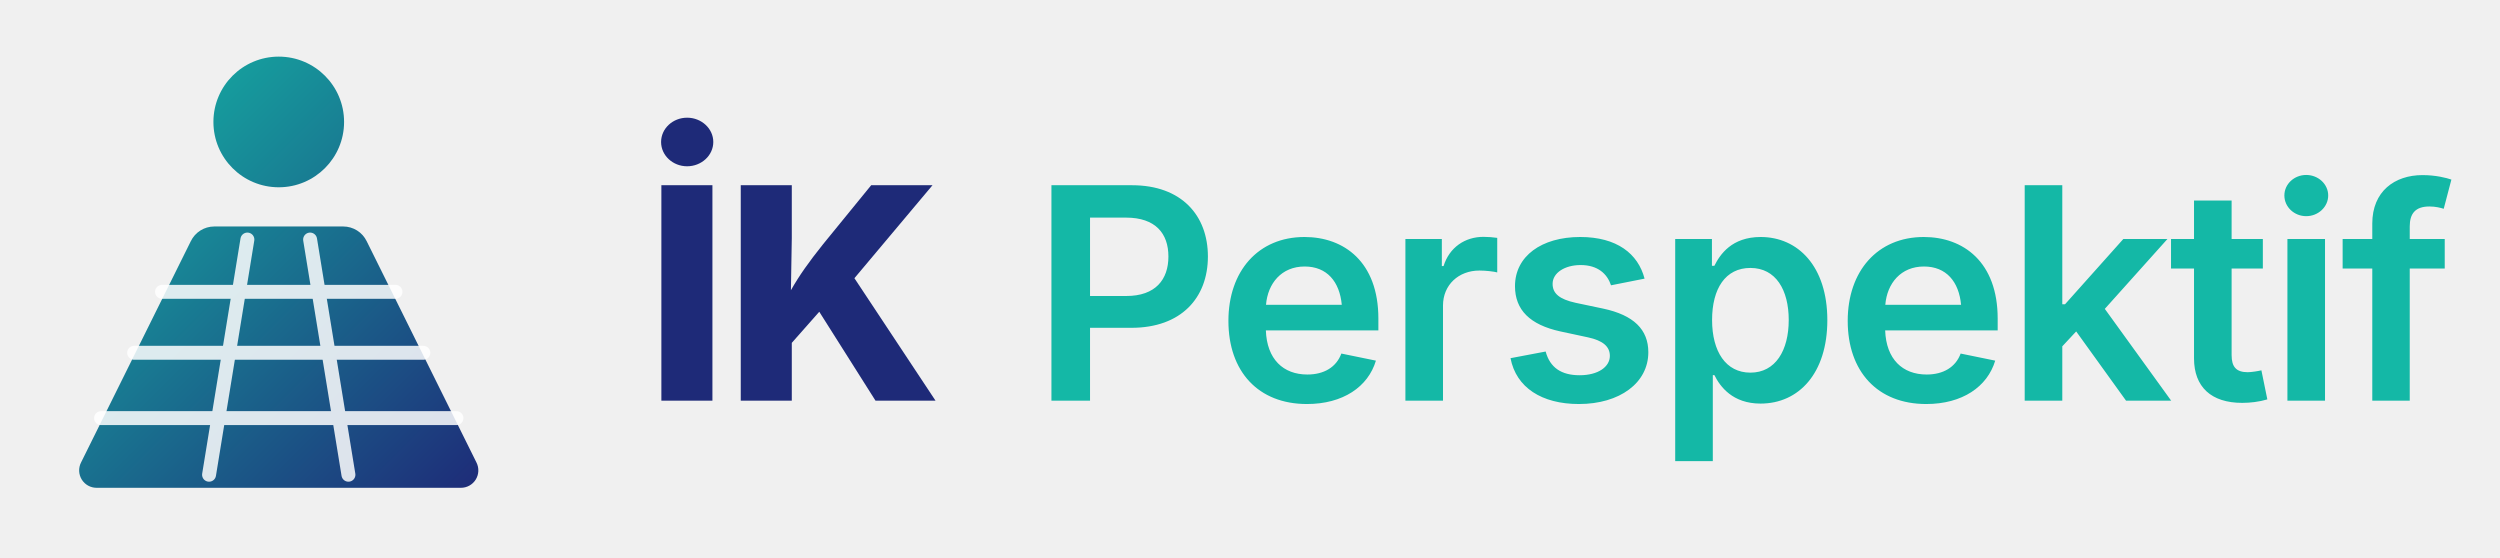
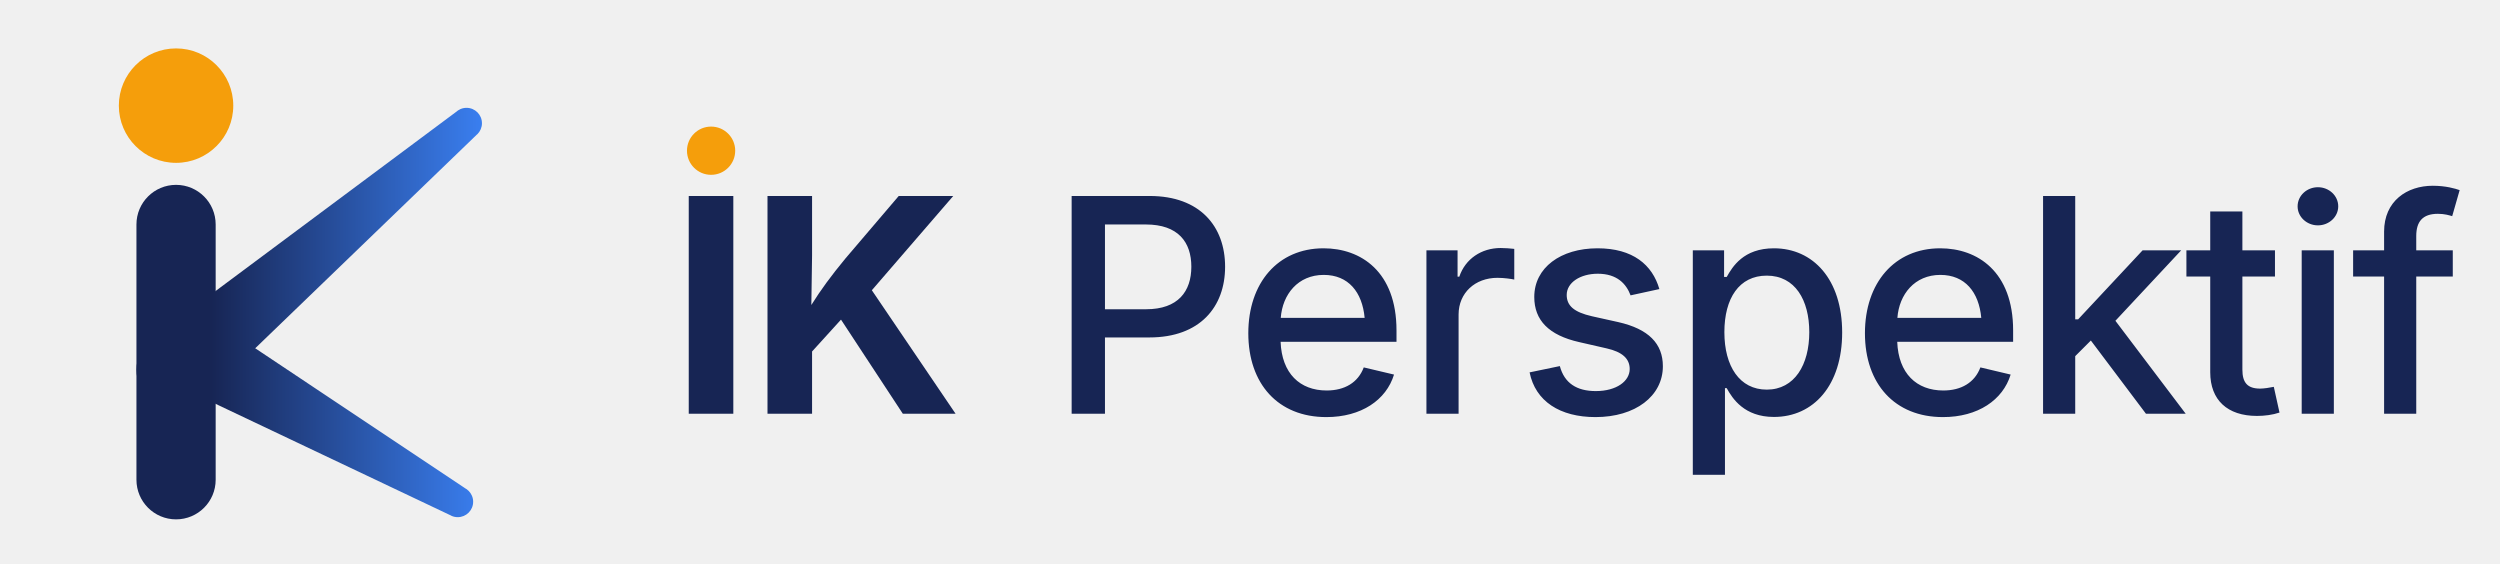
- <svg xmlns="http://www.w3.org/2000/svg" viewBox="0 0 287 64" width="287" height="64" role="img" aria-label="İK Perspektif">
+ <svg xmlns="http://www.w3.org/2000/svg" viewBox="0 0 284 64" width="284" height="64" role="img" aria-label="İK Perspektif">
  <defs>
-     <linearGradient id="g" x1="8" y1="8" x2="56" y2="56" gradientUnits="userSpaceOnUse">
-       <stop offset="0" stop-color="#14B8A6" />
-       <stop offset="1" stop-color="#1E2A78" />
+     <linearGradient id="k" x1="24" y1="0" x2="56" y2="0" gradientUnits="userSpaceOnUse">
+       <stop offset="0" stop-color="#172554" />
+       <stop offset="1" stop-color="#3B82F6" />
    </linearGradient>
  </defs>
-   <circle cx="32" cy="14" r="7.5" fill="url(#g)" />
-   <path d="M24.6 26h14.8a3 3 0 0 1 2.7 1.7l12.6 25.4A2 2 0 0 1 52.9 56H11.1a2 2 0 0 1-1.8-2.9l12.6-25.4a3 3 0 0 1 2.7-1.7z" fill="url(#g)" />
-   <g stroke="#FFFFFF" stroke-width="1.6" stroke-linecap="round" opacity="0.85" fill="none">
-     <path d="M18.6 33.5h26.8M15.4 40.5h33.2M11.6 48h40.8" />
-     <path d="M28.4 27.5 24 54.5M35.6 27.5 40 54.5" />
-   </g>
-   <path fill="#1E2A78" d="M81.786 21.264H75.926V46.0H81.786ZM78.881 19.089C80.524 19.089 81.886 17.844 81.886 16.3C81.886 14.756 80.524 13.511 78.881 13.511C77.237 13.511 75.893 14.756 75.893 16.3C75.893 17.844 77.237 19.089 78.881 19.089ZM85.038 46.0H90.898V39.359L94.052 35.79L100.51 46.0H107.4L98.087 31.938L107.051 21.264H100.012L94.501 28.021C92.84 30.096 91.761 31.623 90.798 33.316L90.898 27.34V21.264H85.038Z" />
-   <path fill="#14B8A6" d="M120.704 46.0H125.136V37.633H129.884C135.595 37.633 138.667 34.196 138.667 29.448C138.667 24.733 135.645 21.264 129.951 21.264H120.704ZM125.136 33.98V24.982H129.27C132.657 24.982 134.134 26.809 134.134 29.448C134.134 32.088 132.657 33.98 129.303 33.98ZM150.036 46.382C154.17 46.382 157.059 44.406 157.955 41.401L153.988 40.588C153.406 42.165 151.979 42.995 150.086 42.995C147.314 42.995 145.438 41.235 145.321 37.932H158.238V36.57C158.238 30.062 154.286 27.207 149.754 27.207C144.442 27.207 141.022 31.125 141.022 36.836C141.022 42.646 144.442 46.382 150.036 46.382ZM145.338 34.993C145.537 32.52 147.131 30.594 149.771 30.594C152.344 30.594 153.788 32.337 154.037 34.993ZM161.34 46.0H165.656V35.076C165.656 32.719 167.432 31.059 169.84 31.059C170.603 31.059 171.516 31.175 171.882 31.274V27.307C171.467 27.24 170.786 27.19 170.304 27.19C168.179 27.19 166.387 28.402 165.722 30.544H165.523V27.439H161.34ZM181.259 46.382C185.941 46.382 189.228 43.958 189.228 40.438C189.228 37.832 187.551 36.172 184.032 35.425L180.877 34.761C178.985 34.346 178.238 33.665 178.238 32.586C178.238 31.324 179.632 30.428 181.458 30.428C183.451 30.428 184.513 31.457 184.945 32.752L188.796 31.988C188.049 29.116 185.609 27.207 181.409 27.207C176.959 27.207 173.921 29.415 173.921 32.852C173.921 35.574 175.631 37.284 179.134 38.048L182.305 38.729C183.998 39.094 184.812 39.774 184.812 40.854C184.812 42.115 183.467 43.078 181.342 43.078C179.234 43.078 177.939 42.198 177.441 40.355L173.407 41.119C174.054 44.489 176.993 46.382 181.259 46.382ZM192.313 52.939H196.63V43.062H196.812C197.477 44.406 198.921 46.332 202.108 46.332C206.508 46.332 209.778 42.846 209.778 36.753C209.778 30.577 206.408 27.207 202.125 27.207C198.821 27.207 197.46 29.199 196.812 30.511H196.53V27.439H192.313ZM200.946 42.779C198.124 42.779 196.547 40.355 196.547 36.736C196.547 33.117 198.091 30.76 200.946 30.76C203.868 30.76 205.346 33.283 205.346 36.736C205.346 40.223 203.835 42.779 200.946 42.779ZM221.131 46.382C225.265 46.382 228.154 44.406 229.05 41.401L225.083 40.588C224.502 42.165 223.074 42.995 221.181 42.995C218.409 42.995 216.533 41.235 216.417 37.932H229.333V36.57C229.333 30.062 225.381 27.207 220.849 27.207C215.537 27.207 212.117 31.125 212.117 36.836C212.117 42.646 215.537 46.382 221.131 46.382ZM216.433 34.993C216.632 32.52 218.226 30.594 220.866 30.594C223.439 30.594 224.883 32.337 225.132 34.993ZM232.435 46.0H236.751V39.758L238.345 38.048L244.072 46.0H249.252L241.632 35.458L248.821 27.439H243.757L237.067 34.927H236.751V21.264H232.435ZM259.775 27.439H256.189V23.023H251.873V27.439H249.233V30.826H251.873V41.136C251.873 44.423 253.848 46.249 257.401 46.249C258.314 46.249 259.344 46.133 260.29 45.851L259.609 42.514C259.194 42.613 258.43 42.729 258.032 42.729C256.721 42.729 256.189 42.115 256.189 40.771V30.826H259.775ZM262.595 46.0H266.912V27.439H262.595ZM264.753 24.816C266.131 24.816 267.277 23.754 267.277 22.442C267.277 21.131 266.131 20.085 264.753 20.085C263.375 20.085 262.246 21.131 262.246 22.442C262.246 23.754 263.375 24.816 264.753 24.816ZM280.655 27.439H276.638V25.995C276.638 24.534 277.269 23.704 278.896 23.704C279.609 23.704 280.174 23.854 280.539 23.97L281.419 20.616C280.854 20.417 279.626 20.102 278.099 20.102C274.911 20.102 272.338 21.961 272.338 25.663V27.439H268.935V30.826H272.338V46.0H276.638V30.826H280.655Z" />
+   <circle cx="20" cy="12" r="6.5" fill="#F59E0B" />
+   <rect x="15.5" y="21" width="9" height="38" rx="4.5" fill="#172554" />
+   <path d="M22.91 45.43L54.13 15.33L51.87 12.67L17.09 38.57zM51.25 14a1.75 1.75 0 1 0 3.50 0a1.75 1.75 0 1 0 -3.50 0zM15.50 42a4.5 4.5 0 1 0 9.00 0a4.5 4.5 0 1 0 -9.00 0z" fill="url(#k)" />
+   <path d="M19.90 43.70L51.14 58.52L52.86 55.48L24.10 36.30zM50.25 57a1.75 1.75 0 1 0 3.50 0a1.75 1.75 0 1 0 -3.50 0zM17.75 40a4.25 4.25 0 1 0 8.50 0a4.25 4.25 0 1 0 -8.50 0z" fill="url(#k)" />
+   <path fill="#172554" d="M83.305 22.264H78.241V47.0H83.305ZM87.187 47.0H92.251V39.928L95.538 36.309L102.56 47.0H108.553L99.041 32.972L108.288 22.264H102.095L96.036 29.369C94.392 31.361 93.247 32.922 92.168 34.648L92.251 29.021V22.264H87.187Z" />
+   <circle cx="80.78" cy="17.12" r="2.74" fill="#F59E0B" />
+   <path fill="#172554" d="M121.739 47.0H125.524V38.334H130.571C136.315 38.334 139.171 34.864 139.171 30.299C139.171 25.733 136.332 22.264 130.604 22.264H121.739ZM125.524 35.13V25.501H130.173C133.842 25.501 135.336 27.51 135.336 30.299C135.336 33.088 133.842 35.13 130.206 35.13ZM150.673 47.382C154.641 47.382 157.48 45.439 158.36 42.551L154.923 41.737C154.276 43.464 152.749 44.36 150.707 44.36C147.669 44.36 145.61 42.418 145.477 38.832H158.642V37.537C158.642 30.847 154.591 28.207 150.358 28.207C145.162 28.207 141.808 32.142 141.808 37.853C141.808 43.613 145.195 47.382 150.673 47.382ZM145.494 36.109C145.693 33.437 147.453 31.229 150.375 31.229C153.18 31.229 154.757 33.188 155.023 36.109ZM162.043 47.0H165.696V35.728C165.696 33.287 167.555 31.561 170.112 31.561C170.875 31.561 171.755 31.693 172.021 31.76V28.273C171.639 28.224 170.942 28.174 170.477 28.174C168.302 28.174 166.459 29.402 165.779 31.428H165.579V28.439H162.043ZM181.249 47.382C185.781 47.382 188.902 44.991 188.902 41.604C188.902 39.031 187.275 37.371 183.839 36.591L180.85 35.927C178.808 35.462 177.978 34.731 177.978 33.503C177.978 32.108 179.506 31.096 181.514 31.096C183.706 31.096 184.752 32.258 185.233 33.553L188.504 32.839C187.707 30.083 185.499 28.207 181.481 28.207C177.281 28.207 174.293 30.415 174.293 33.735C174.293 36.392 175.953 38.085 179.406 38.865L182.527 39.579C184.287 39.978 185.134 40.741 185.134 41.92C185.134 43.298 183.639 44.427 181.282 44.427C179.124 44.427 177.713 43.53 177.198 41.588L173.762 42.302C174.426 45.589 177.215 47.382 181.249 47.382ZM192.303 53.939H195.955V44.095H196.155C196.802 45.273 198.147 47.365 201.517 47.365C206.033 47.365 209.27 43.763 209.27 37.77C209.27 31.727 205.966 28.207 201.517 28.207C198.047 28.207 196.802 30.315 196.155 31.461H195.856V28.439H192.303ZM200.704 44.261C197.616 44.261 195.889 41.604 195.889 37.736C195.889 33.885 197.566 31.312 200.704 31.312C203.924 31.312 205.535 34.084 205.535 37.736C205.535 41.422 203.874 44.261 200.704 44.261ZM220.723 47.382C224.69 47.382 227.529 45.439 228.409 42.551L224.973 41.737C224.325 43.464 222.798 44.36 220.756 44.36C217.718 44.36 215.659 42.418 215.526 38.832H228.691V37.537C228.691 30.847 224.641 28.207 220.407 28.207C215.211 28.207 211.857 32.142 211.857 37.853C211.857 43.613 215.244 47.382 220.723 47.382ZM215.543 36.109C215.742 33.437 217.502 31.229 220.424 31.229C223.229 31.229 224.807 33.188 225.072 36.109ZM232.092 47.0H235.745V40.459L237.521 38.683L243.78 47.0H248.296L240.31 36.441L247.781 28.439H243.398L236.077 36.275H235.745V22.264H232.092ZM258.437 28.439H254.735V24.023H251.082V28.439H248.376V31.411H251.082V42.285C251.082 45.439 253.025 47.249 256.395 47.249C257.241 47.249 258.171 47.133 258.951 46.867L258.304 43.945C257.856 44.045 257.142 44.145 256.76 44.145C255.316 44.145 254.735 43.48 254.735 41.986V31.411H258.437ZM261.472 47.0H265.125V28.439H261.472ZM263.315 25.601C264.577 25.601 265.623 24.638 265.623 23.442C265.623 22.23 264.577 21.268 263.315 21.268C262.054 21.268 261.008 22.23 261.008 23.442C261.008 24.638 262.054 25.601 263.315 25.601ZM278.636 28.439H274.486V26.812C274.486 25.186 275.2 24.289 276.943 24.289C277.706 24.289 278.221 24.455 278.57 24.555L279.416 21.6C278.918 21.417 277.823 21.102 276.362 21.102C273.423 21.102 270.833 22.845 270.833 26.314V28.439H267.314V31.411H270.833V47.0H274.486V31.411H278.636Z" />
</svg>
